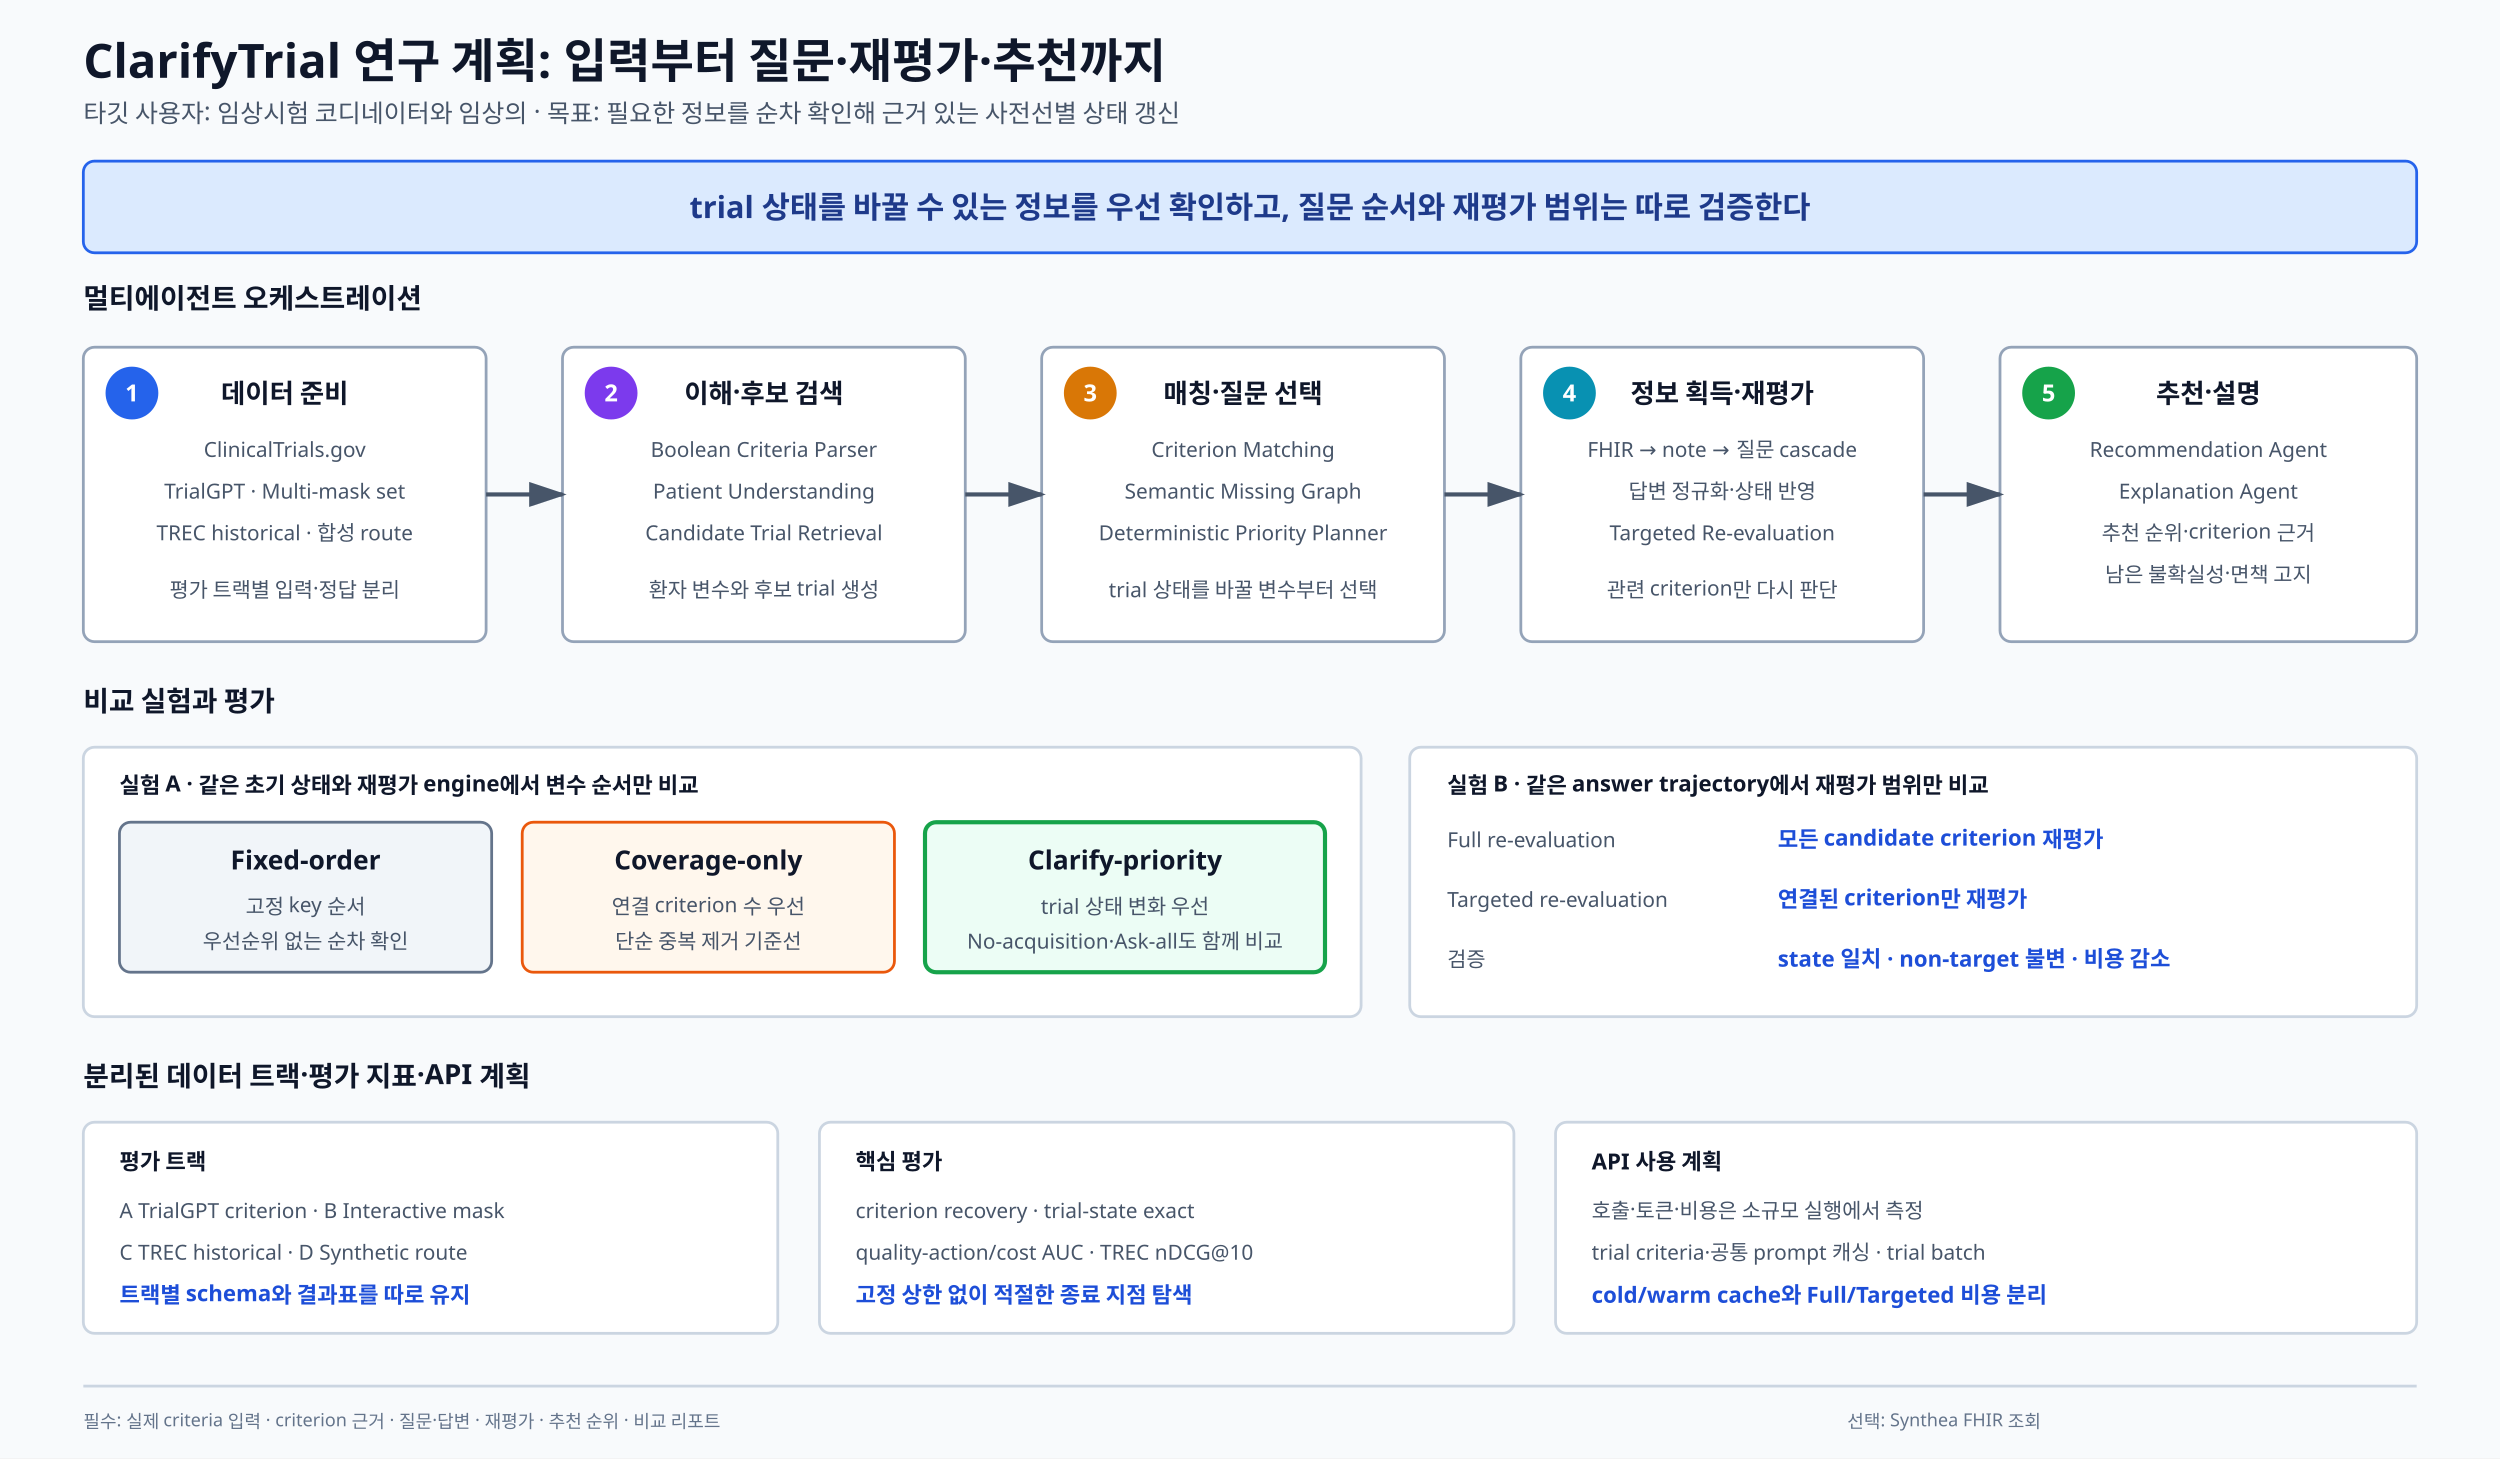
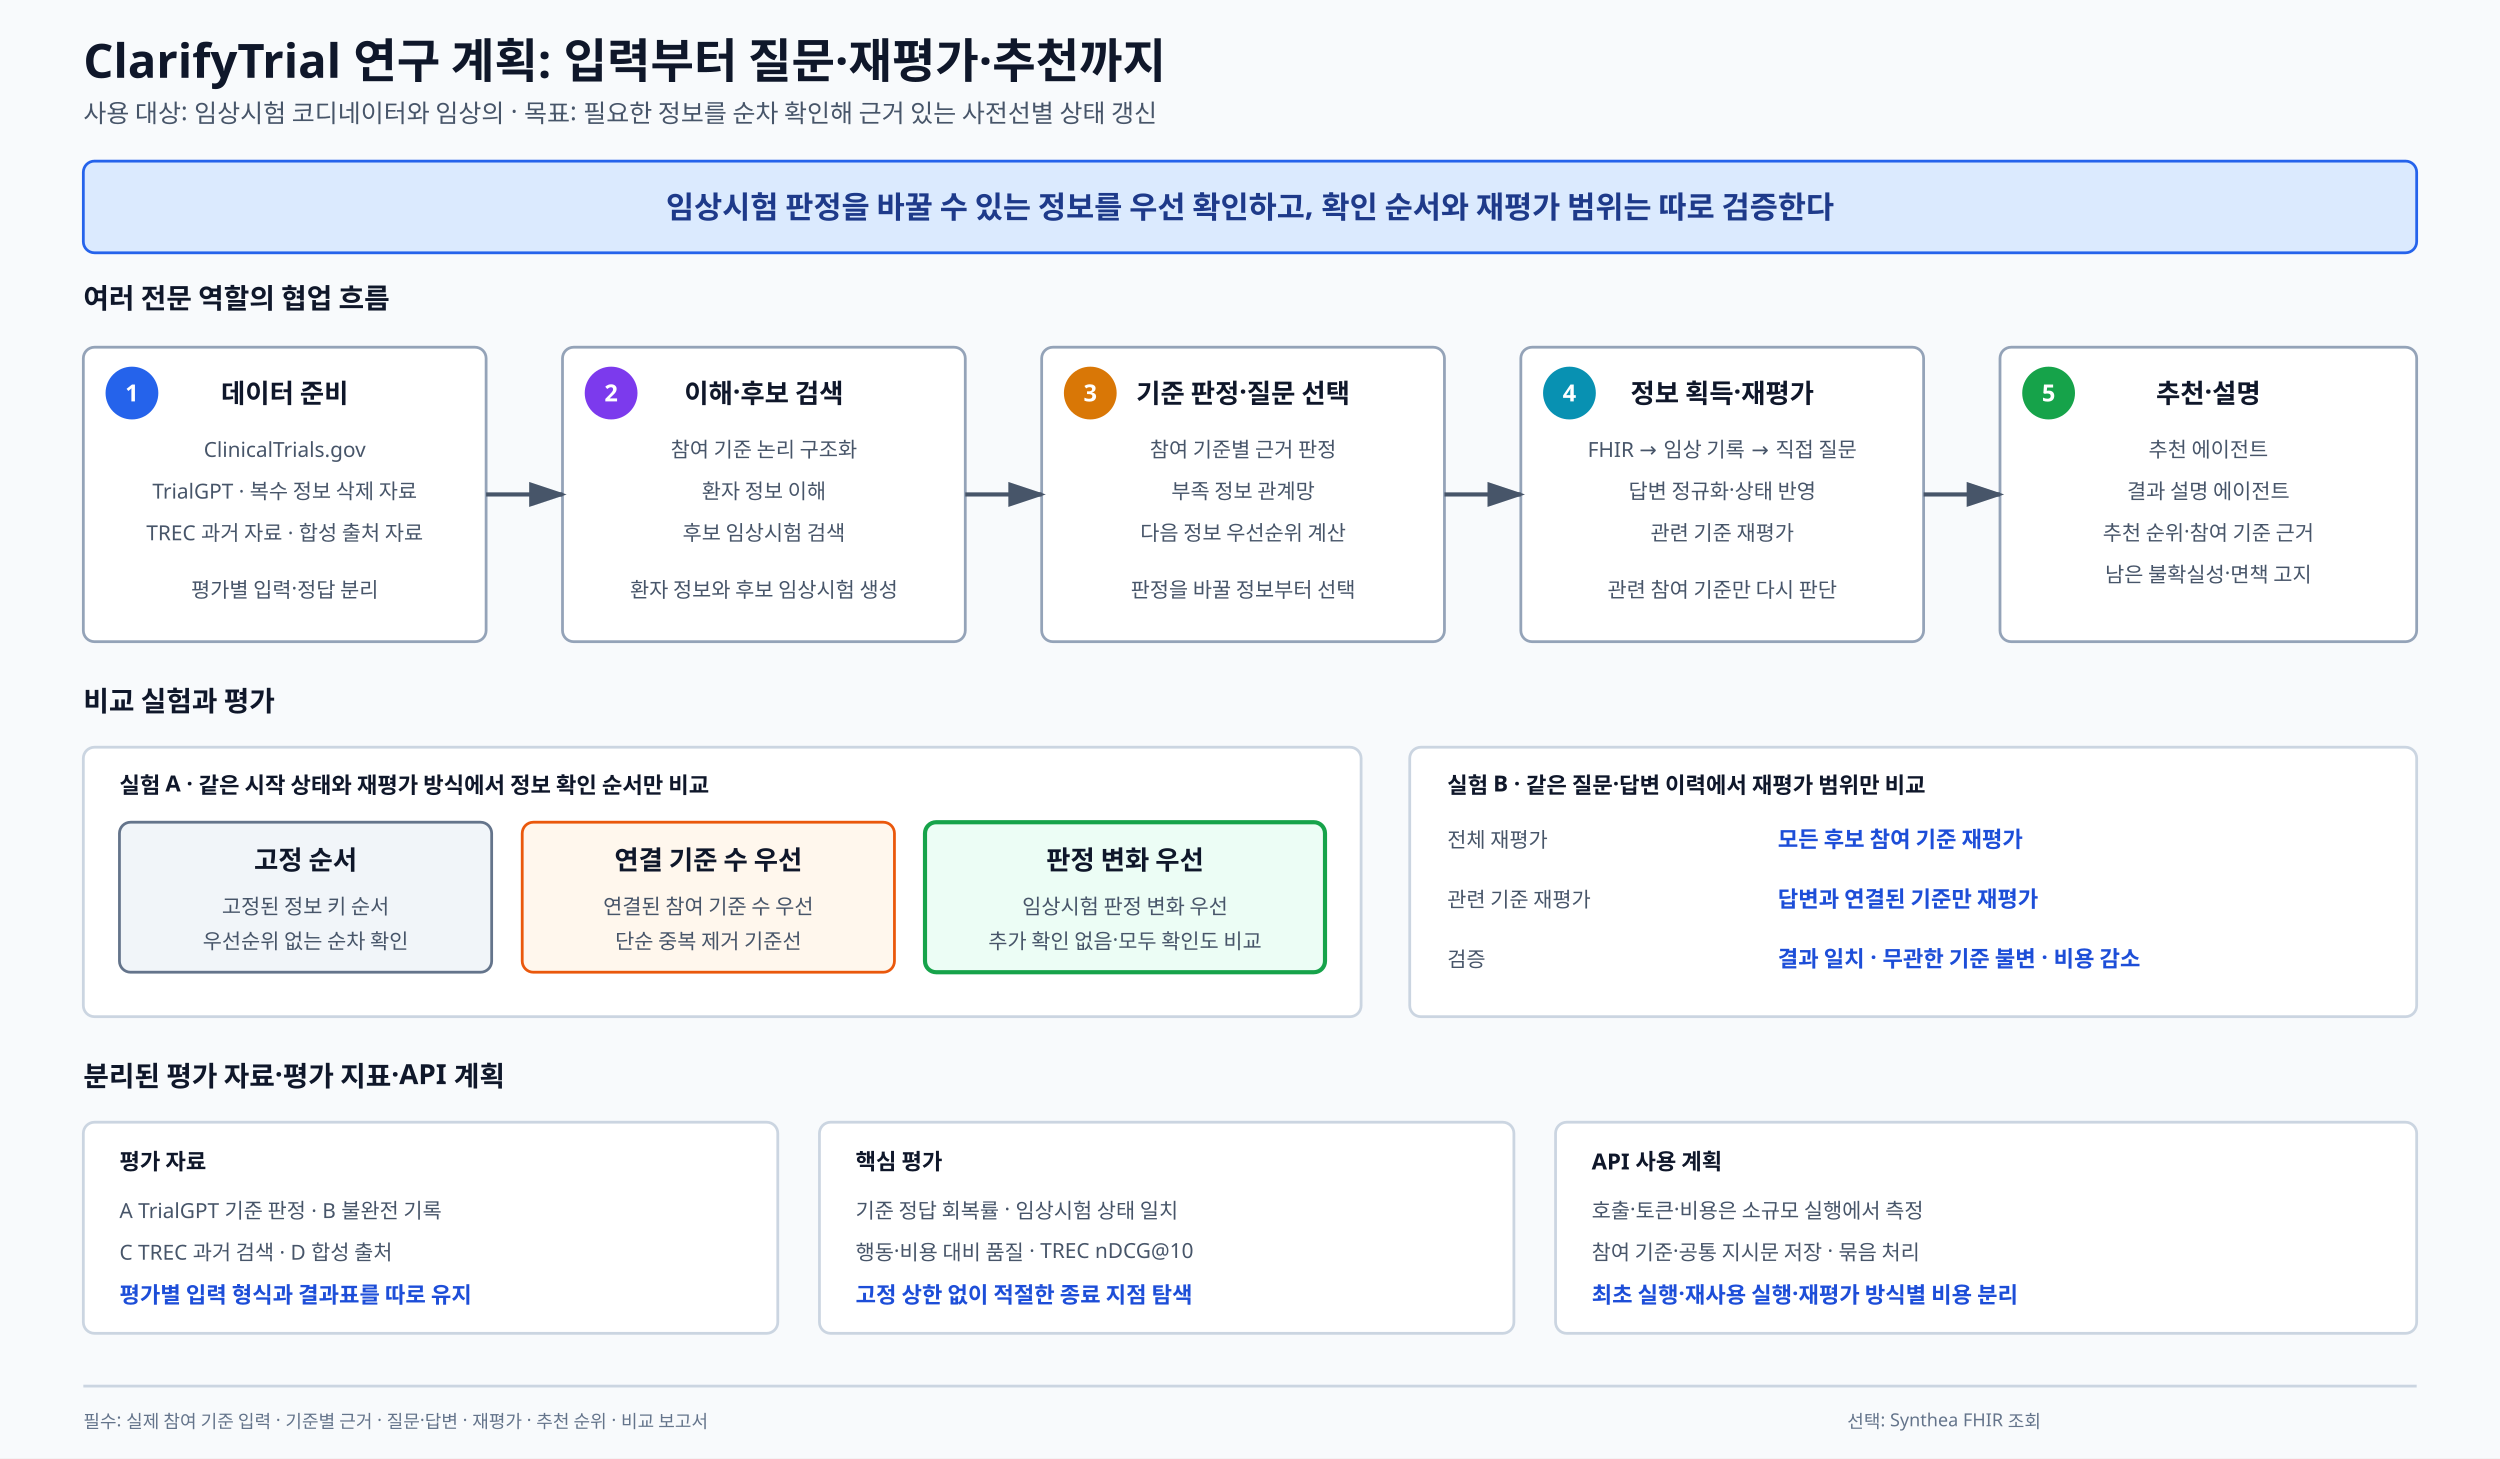
<svg xmlns="http://www.w3.org/2000/svg" width="1800" height="1050" viewBox="0 0 1800 1050" role="img" aria-labelledby="title desc">
  <defs>
    <marker id="arrow" markerWidth="10" markerHeight="10" refX="8" refY="3" orient="auto" markerUnits="strokeWidth">
      <path d="M0,0 L0,6 L9,3 z" fill="#475569" />
    </marker>
    <style>
      .bg { fill: #f8fafc; }
      .title { font: 700 34px 'Malgun Gothic', 'Apple SD Gothic Neo', sans-serif; fill: #0f172a; }
      .subtitle { font: 400 18px 'Malgun Gothic', 'Apple SD Gothic Neo', sans-serif; fill: #475569; }
      .section { font: 700 20px 'Malgun Gothic', 'Apple SD Gothic Neo', sans-serif; fill: #0f172a; }
      .goal { font: 700 22px 'Malgun Gothic', 'Apple SD Gothic Neo', sans-serif; fill: #1e3a8a; text-anchor: middle; }
      .step-no { font: 700 17px 'Malgun Gothic', 'Apple SD Gothic Neo', sans-serif; fill: #ffffff; text-anchor: middle; }
      .box-title { font: 700 19px 'Malgun Gothic', 'Apple SD Gothic Neo', sans-serif; fill: #0f172a; text-anchor: middle; }
      .box-text { font: 400 15px 'Malgun Gothic', 'Apple SD Gothic Neo', sans-serif; fill: #475569; text-anchor: middle; }
      .label { font: 700 16px 'Malgun Gothic', 'Apple SD Gothic Neo', sans-serif; fill: #0f172a; }
      .body { font: 400 15px 'Malgun Gothic', 'Apple SD Gothic Neo', sans-serif; fill: #475569; }
      .strong { font: 700 16px 'Malgun Gothic', 'Apple SD Gothic Neo', sans-serif; fill: #1d4ed8; }
      .tiny { font: 400 13px 'Malgun Gothic', 'Apple SD Gothic Neo', sans-serif; fill: #64748b; }
      .step { fill: #ffffff; stroke: #94a3b8; stroke-width: 2; rx: 8; }
      .panel { fill: #ffffff; stroke: #cbd5e1; stroke-width: 2; rx: 8; }
      .baseline-a { fill: #f1f5f9; stroke: #64748b; stroke-width: 2; rx: 8; }
      .baseline-b { fill: #fff7ed; stroke: #ea580c; stroke-width: 2; rx: 8; }
      .baseline-c { fill: #ecfdf5; stroke: #16a34a; stroke-width: 3; rx: 8; }
      .line { fill: none; stroke: #475569; stroke-width: 3; marker-end: url(#arrow); }
      .timeline { fill: none; stroke: #2563eb; stroke-width: 4; }
    </style>
  </defs>
  <rect class="bg" width="1800" height="1050" />
  <text class="title" x="60" y="56">ClarifyTrial 연구 계획: 입력부터 질문·재평가·추천까지</text>
-   <text class="subtitle" x="60" y="88">타깃 사용자: 임상시험 코디네이터와 임상의 · 목표: 필요한 정보를 순차 확인해 근거 있는 사전선별 상태 갱신</text>
+   <text class="subtitle" x="60" y="88">사용 대상: 임상시험 코디네이터와 임상의 · 목표: 필요한 정보를 순차 확인해 근거 있는 사전선별 상태 갱신</text>
  <rect x="60" y="116" width="1680" height="66" fill="#dbeafe" stroke="#2563eb" stroke-width="2" rx="8" />
-   <text class="goal" x="900" y="157">trial 상태를 바꿀 수 있는 정보를 우선 확인하고, 질문 순서와 재평가 범위는 따로 검증한다</text>
-   <text class="section" x="60" y="222">멀티에이전트 오케스트레이션</text>
+   <text class="goal" x="900" y="157">임상시험 판정을 바꿀 수 있는 정보를 우선 확인하고, 확인 순서와 재평가 범위는 따로 검증한다</text>
+   <text class="section" x="60" y="222">여러 전문 역할의 협업 흐름</text>
  <rect class="step" x="60" y="250" width="290" height="212" />
  <circle cx="95" cy="283" r="19" fill="#2563eb" />
  <text class="step-no" x="95" y="289">1</text>
  <text class="box-title" x="205" y="290">데이터 준비</text>
  <text class="box-text" x="205" y="329">ClinicalTrials.gov</text>
-   <text class="box-text" x="205" y="359">TrialGPT · Multi-mask set</text>
-   <text class="box-text" x="205" y="389">TREC historical · 합성 route</text>
-   <text class="box-text" x="205" y="430">평가 트랙별 입력·정답 분리</text>
+   <text class="box-text" x="205" y="359">TrialGPT · 복수 정보 삭제 자료</text>
+   <text class="box-text" x="205" y="389">TREC 과거 자료 · 합성 출처 자료</text>
+   <text class="box-text" x="205" y="430">평가별 입력·정답 분리</text>
  <rect class="step" x="405" y="250" width="290" height="212" />
  <circle cx="440" cy="283" r="19" fill="#7c3aed" />
  <text class="step-no" x="440" y="289">2</text>
  <text class="box-title" x="550" y="290">이해·후보 검색</text>
-   <text class="box-text" x="550" y="329">Boolean Criteria Parser</text>
-   <text class="box-text" x="550" y="359">Patient Understanding</text>
-   <text class="box-text" x="550" y="389">Candidate Trial Retrieval</text>
-   <text class="box-text" x="550" y="430">환자 변수와 후보 trial 생성</text>
+   <text class="box-text" x="550" y="329">참여 기준 논리 구조화</text>
+   <text class="box-text" x="550" y="359">환자 정보 이해</text>
+   <text class="box-text" x="550" y="389">후보 임상시험 검색</text>
+   <text class="box-text" x="550" y="430">환자 정보와 후보 임상시험 생성</text>
  <rect class="step" x="750" y="250" width="290" height="212" />
  <circle cx="785" cy="283" r="19" fill="#d97706" />
  <text class="step-no" x="785" y="289">3</text>
-   <text class="box-title" x="895" y="290">매칭·질문 선택</text>
-   <text class="box-text" x="895" y="329">Criterion Matching</text>
-   <text class="box-text" x="895" y="359">Semantic Missing Graph</text>
-   <text class="box-text" x="895" y="389">Deterministic Priority Planner</text>
-   <text class="box-text" x="895" y="430">trial 상태를 바꿀 변수부터 선택</text>
+   <text class="box-title" x="895" y="290">기준 판정·질문 선택</text>
+   <text class="box-text" x="895" y="329">참여 기준별 근거 판정</text>
+   <text class="box-text" x="895" y="359">부족 정보 관계망</text>
+   <text class="box-text" x="895" y="389">다음 정보 우선순위 계산</text>
+   <text class="box-text" x="895" y="430">판정을 바꿀 정보부터 선택</text>
  <rect class="step" x="1095" y="250" width="290" height="212" />
  <circle cx="1130" cy="283" r="19" fill="#0891b2" />
  <text class="step-no" x="1130" y="289">4</text>
  <text class="box-title" x="1240" y="290">정보 획득·재평가</text>
-   <text class="box-text" x="1240" y="329">FHIR → note → 질문 cascade</text>
+   <text class="box-text" x="1240" y="329">FHIR → 임상 기록 → 직접 질문</text>
  <text class="box-text" x="1240" y="359">답변 정규화·상태 반영</text>
-   <text class="box-text" x="1240" y="389">Targeted Re-evaluation</text>
-   <text class="box-text" x="1240" y="430">관련 criterion만 다시 판단</text>
+   <text class="box-text" x="1240" y="389">관련 기준 재평가</text>
+   <text class="box-text" x="1240" y="430">관련 참여 기준만 다시 판단</text>
  <rect class="step" x="1440" y="250" width="300" height="212" />
  <circle cx="1475" cy="283" r="19" fill="#16a34a" />
  <text class="step-no" x="1475" y="289">5</text>
  <text class="box-title" x="1590" y="290">추천·설명</text>
-   <text class="box-text" x="1590" y="329">Recommendation Agent</text>
-   <text class="box-text" x="1590" y="359">Explanation Agent</text>
-   <text class="box-text" x="1590" y="389">추천 순위·criterion 근거</text>
+   <text class="box-text" x="1590" y="329">추천 에이전트</text>
+   <text class="box-text" x="1590" y="359">결과 설명 에이전트</text>
+   <text class="box-text" x="1590" y="389">추천 순위·참여 기준 근거</text>
  <text class="box-text" x="1590" y="419">남은 불확실성·면책 고지</text>
  <path class="line" d="M350 356 H405" />
  <path class="line" d="M695 356 H750" />
  <path class="line" d="M1040 356 H1095" />
  <path class="line" d="M1385 356 H1440" />
  <text class="section" x="60" y="512">비교 실험과 평가</text>
  <rect class="panel" x="60" y="538" width="920" height="194" />
-   <text class="label" x="86" y="571">실험 A · 같은 초기 상태와 재평가 engine에서 변수 순서만 비교</text>
+   <text class="label" x="86" y="571">실험 A · 같은 시작 상태와 재평가 방식에서 정보 확인 순서만 비교</text>
  <rect class="baseline-a" x="86" y="592" width="268" height="108" />
-   <text class="box-title" x="220" y="626">Fixed-order</text>
-   <text class="box-text" x="220" y="658">고정 key 순서</text>
+   <text class="box-title" x="220" y="626">고정 순서</text>
+   <text class="box-text" x="220" y="658">고정된 정보 키 순서</text>
  <text class="box-text" x="220" y="683">우선순위 없는 순차 확인</text>
  <rect class="baseline-b" x="376" y="592" width="268" height="108" />
-   <text class="box-title" x="510" y="626">Coverage-only</text>
-   <text class="box-text" x="510" y="658">연결 criterion 수 우선</text>
+   <text class="box-title" x="510" y="626">연결 기준 수 우선</text>
+   <text class="box-text" x="510" y="658">연결된 참여 기준 수 우선</text>
  <text class="box-text" x="510" y="683">단순 중복 제거 기준선</text>
  <rect class="baseline-c" x="666" y="592" width="288" height="108" />
-   <text class="box-title" x="810" y="626">Clarify-priority</text>
-   <text class="box-text" x="810" y="658">trial 상태 변화 우선</text>
-   <text class="box-text" x="810" y="683">No-acquisition·Ask-all도 함께 비교</text>
+   <text class="box-title" x="810" y="626">판정 변화 우선</text>
+   <text class="box-text" x="810" y="658">임상시험 판정 변화 우선</text>
+   <text class="box-text" x="810" y="683">추가 확인 없음·모두 확인도 비교</text>
  <rect class="panel" x="1015" y="538" width="725" height="194" />
-   <text class="label" x="1042" y="571">실험 B · 같은 answer trajectory에서 재평가 범위만 비교</text>
-   <text class="body" x="1042" y="610">Full re-evaluation</text>
-   <text class="strong" x="1280" y="610">모든 candidate criterion 재평가</text>
-   <text class="body" x="1042" y="653">Targeted re-evaluation</text>
-   <text class="strong" x="1280" y="653">연결된 criterion만 재평가</text>
+   <text class="label" x="1042" y="571">실험 B · 같은 질문·답변 이력에서 재평가 범위만 비교</text>
+   <text class="body" x="1042" y="610">전체 재평가</text>
+   <text class="strong" x="1280" y="610">모든 후보 참여 기준 재평가</text>
+   <text class="body" x="1042" y="653">관련 기준 재평가</text>
+   <text class="strong" x="1280" y="653">답변과 연결된 기준만 재평가</text>
  <text class="body" x="1042" y="696">검증</text>
-   <text class="strong" x="1280" y="696">state 일치 · non-target 불변 · 비용 감소</text>
-   <text class="section" x="60" y="782">분리된 데이터 트랙·평가 지표·API 계획</text>
+   <text class="strong" x="1280" y="696">결과 일치 · 무관한 기준 불변 · 비용 감소</text>
+   <text class="section" x="60" y="782">분리된 평가 자료·평가 지표·API 계획</text>
  <rect class="panel" x="60" y="808" width="500" height="152" />
-   <text class="label" x="86" y="842">평가 트랙</text>
-   <text class="body" x="86" y="877">A TrialGPT criterion · B Interactive mask</text>
-   <text class="body" x="86" y="907">C TREC historical · D Synthetic route</text>
-   <text class="strong" x="86" y="938">트랙별 schema와 결과표를 따로 유지</text>
+   <text class="label" x="86" y="842">평가 자료</text>
+   <text class="body" x="86" y="877">A TrialGPT 기준 판정 · B 불완전 기록</text>
+   <text class="body" x="86" y="907">C TREC 과거 검색 · D 합성 출처</text>
+   <text class="strong" x="86" y="938">평가별 입력 형식과 결과표를 따로 유지</text>
  <rect class="panel" x="590" y="808" width="500" height="152" />
  <text class="label" x="616" y="842">핵심 평가</text>
-   <text class="body" x="616" y="877">criterion recovery · trial-state exact</text>
-   <text class="body" x="616" y="907">quality-action/cost AUC · TREC nDCG@10</text>
+   <text class="body" x="616" y="877">기준 정답 회복률 · 임상시험 상태 일치</text>
+   <text class="body" x="616" y="907">행동·비용 대비 품질 · TREC nDCG@10</text>
  <text class="strong" x="616" y="938">고정 상한 없이 적절한 종료 지점 탐색</text>
  <rect class="panel" x="1120" y="808" width="620" height="152" />
  <text class="label" x="1146" y="842">API 사용 계획</text>
  <text class="body" x="1146" y="877">호출·토큰·비용은 소규모 실행에서 측정</text>
-   <text class="body" x="1146" y="907">trial criteria·공통 prompt 캐싱 · trial batch</text>
-   <text class="strong" x="1146" y="938">cold/warm cache와 Full/Targeted 비용 분리</text>
+   <text class="body" x="1146" y="907">참여 기준·공통 지시문 저장 · 묶음 처리</text>
+   <text class="strong" x="1146" y="938">최초 실행·재사용 실행·재평가 방식별 비용 분리</text>
  <line x1="60" y1="998" x2="1740" y2="998" stroke="#cbd5e1" stroke-width="2" />
-   <text class="tiny" x="60" y="1028">필수: 실제 criteria 입력 · criterion 근거 · 질문·답변 · 재평가 · 추천 순위 · 비교 리포트</text>
+   <text class="tiny" x="60" y="1028">필수: 실제 참여 기준 입력 · 기준별 근거 · 질문·답변 · 재평가 · 추천 순위 · 비교 보고서</text>
  <text class="tiny" x="1330" y="1028">선택: Synthea FHIR 조회</text>
</svg>
